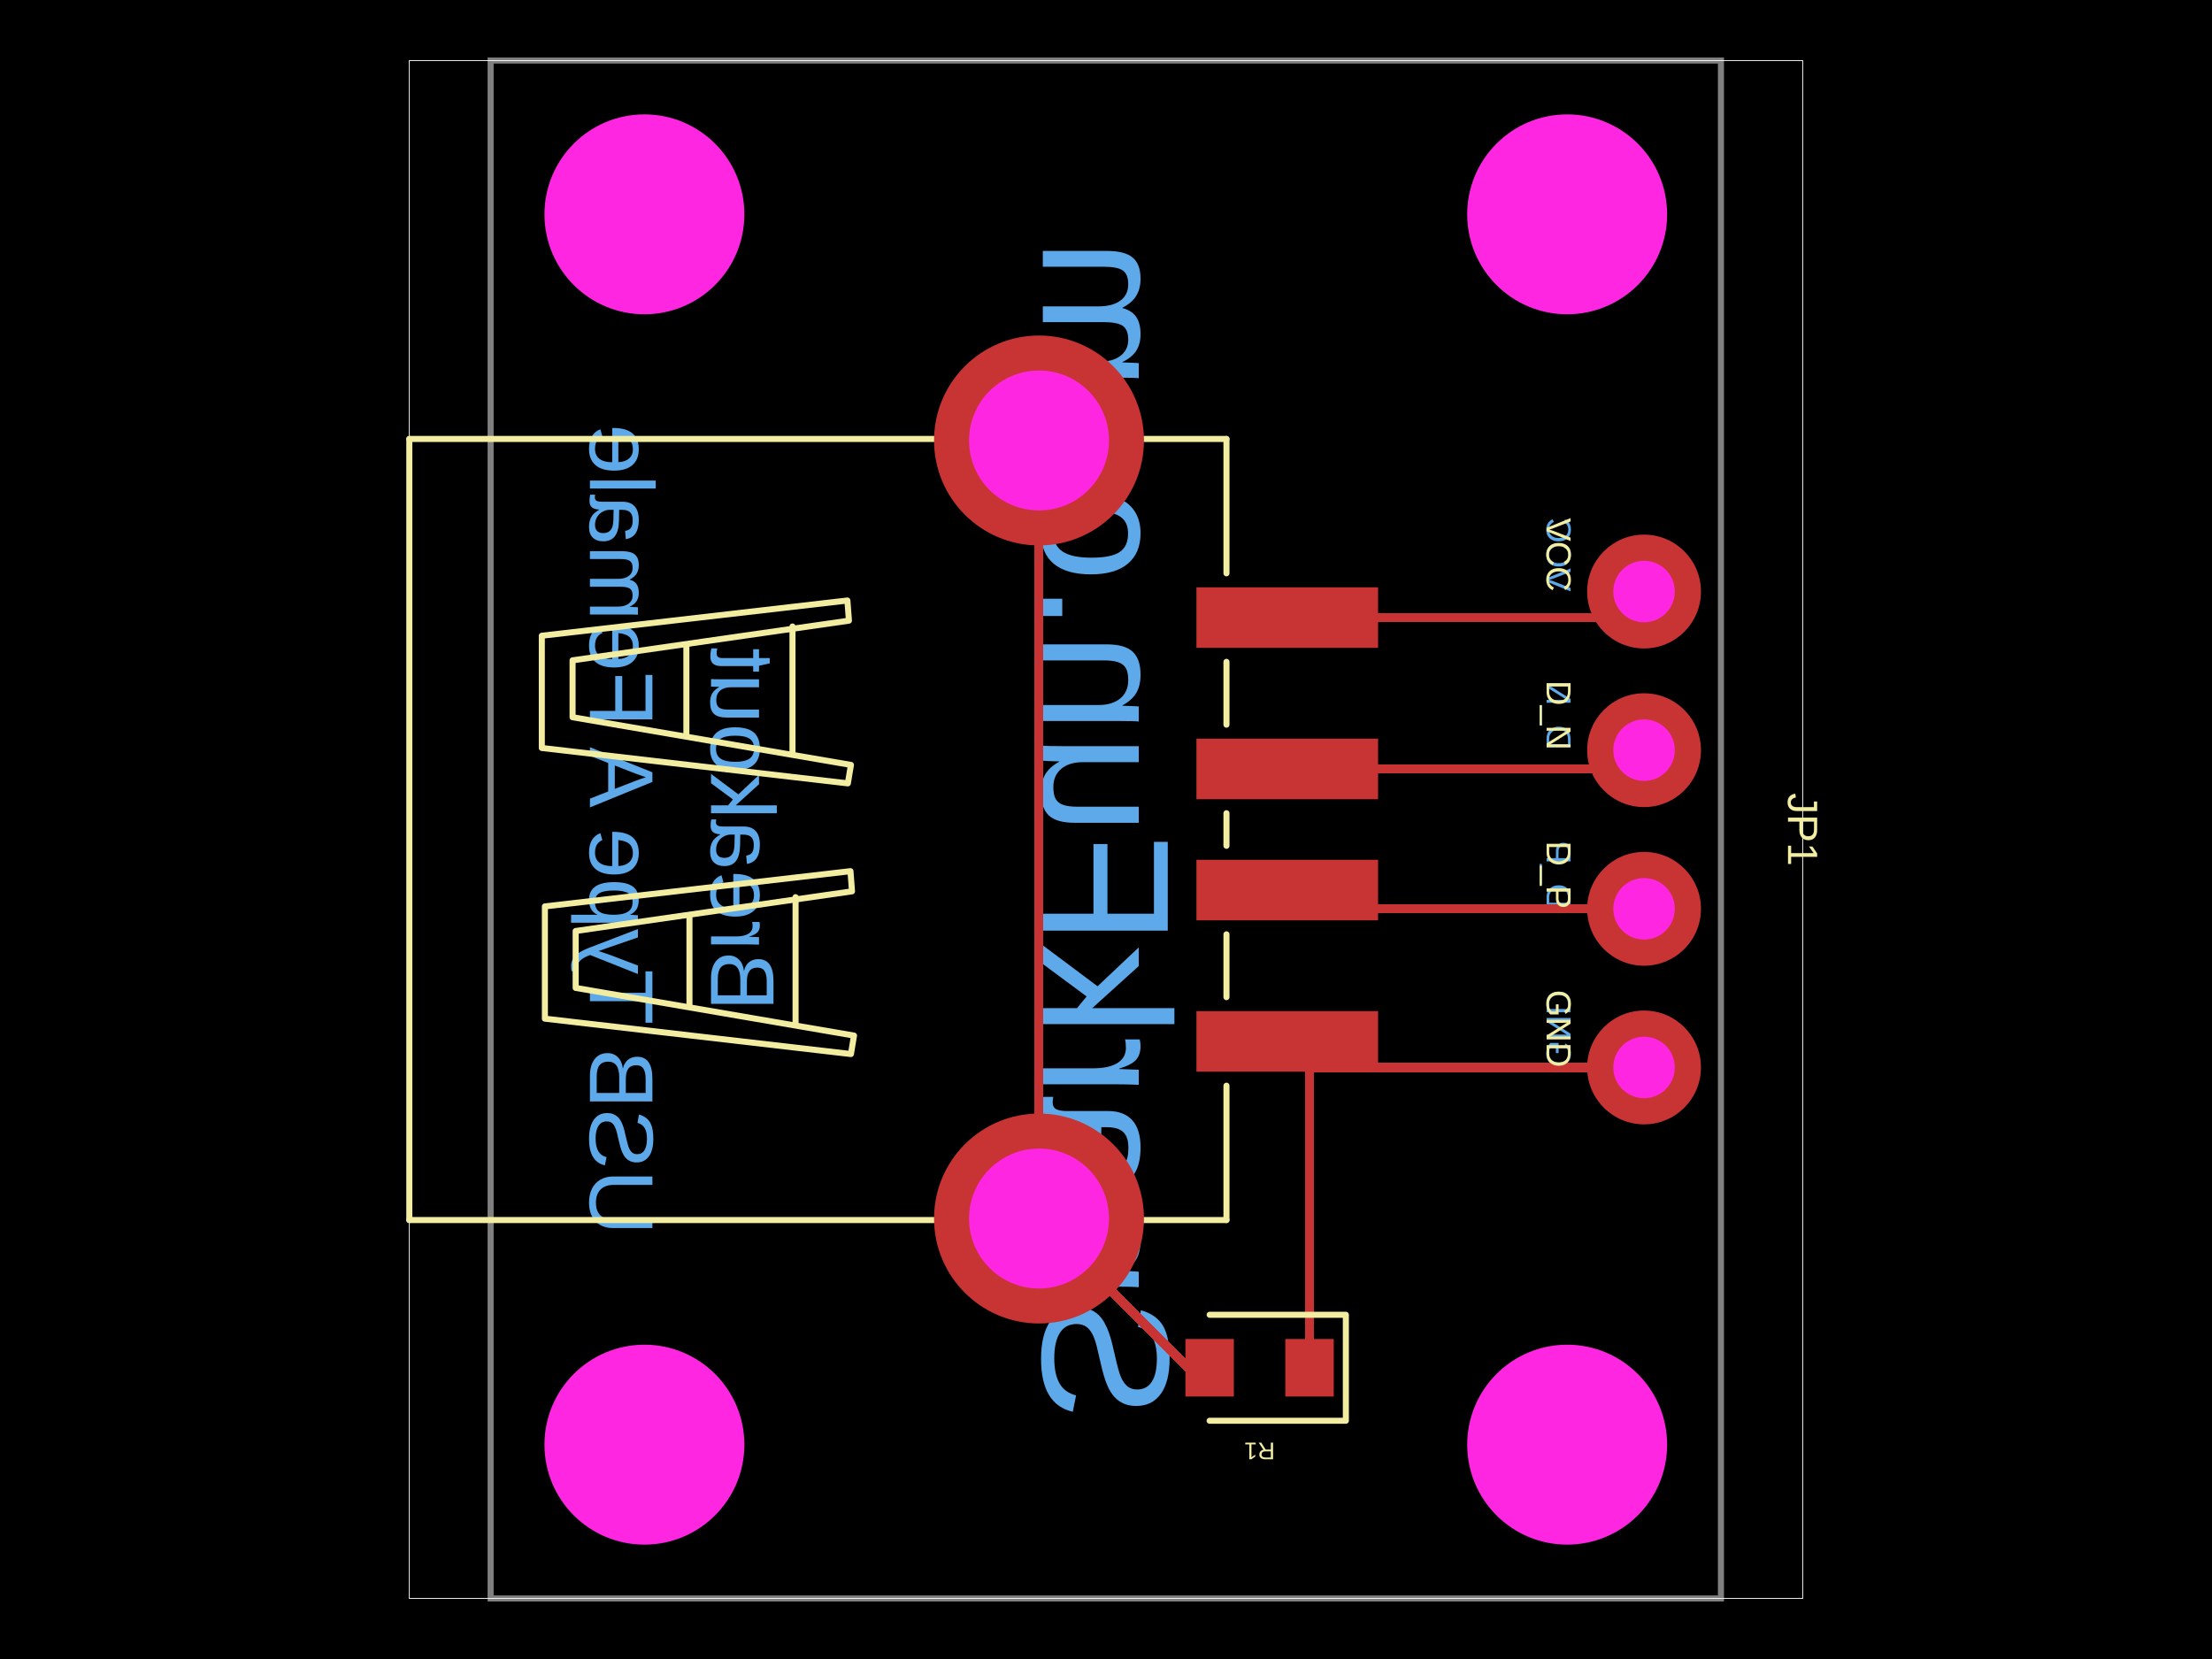
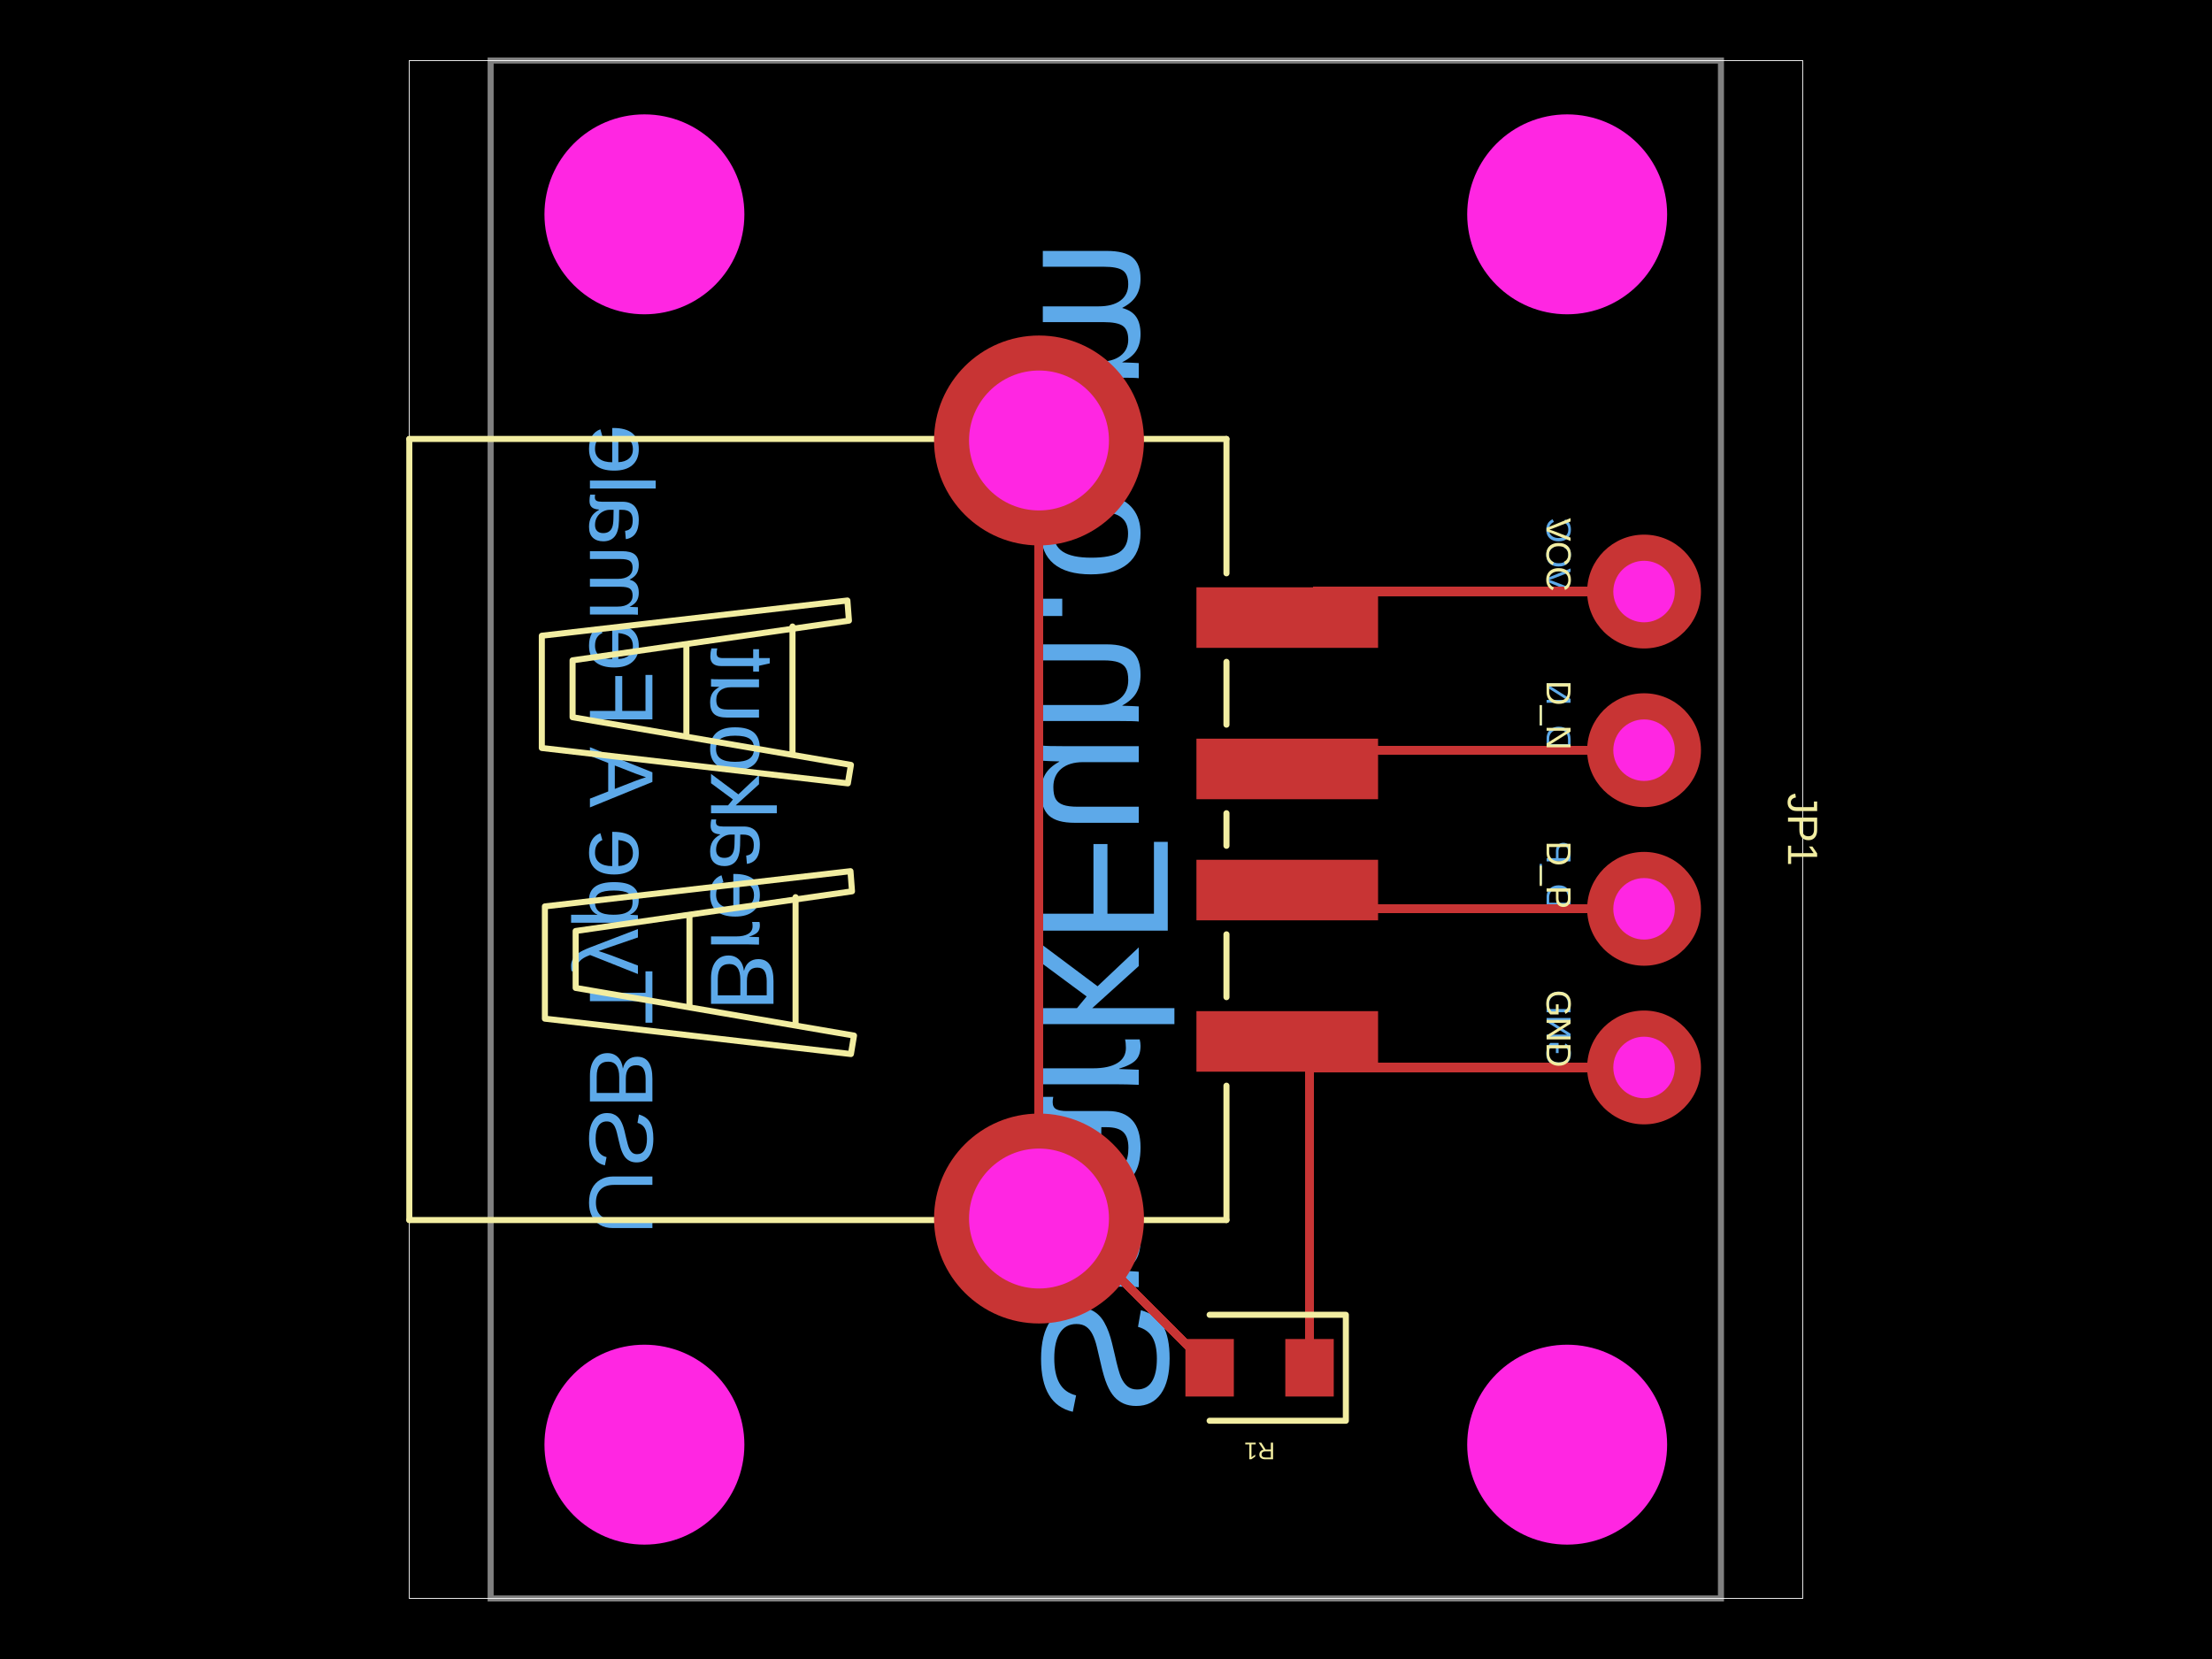
- <svg xmlns="http://www.w3.org/2000/svg" width="800" height="600" data-software-used-string="@tscircuit/core@0.0.931">
+ <svg xmlns="http://www.w3.org/2000/svg" width="800" height="600" data-software-used-string="@tscircuit/core@0.0.955">
  <style />
  <rect class="boundary" x="0" y="0" fill="#000" width="800" height="600" data-type="pcb_background" data-pcb-layer="global" />
  <rect class="pcb-boundary" fill="none" stroke="#fff" stroke-width="0.3" x="148.032" y="21.898" width="503.935" height="556.204" data-type="pcb_boundary" data-pcb-layer="global" />
  <path class="pcb-board" d="M 177.442 578.102 L 622.406 578.102 L 622.406 21.898 L 177.442 21.898 Z" fill="none" stroke="rgba(255, 255, 255, 0.5)" stroke-width="2.19" data-type="pcb_board" data-pcb-layer="board" />
  <text x="0" y="0" dx="0" dy="0" fill="#5da9e9" font-family="Arial, sans-serif" font-size="12.613" text-anchor="start" dominant-baseline="central" transform="matrix(-6.123233995736766e-17,-1,-1,6.123233995736766e-17,563.7194,213.9416)" class="pcb-silkscreen-text pcb-silkscreen-bottom" data-pcb-silkscreen-text-id="pcb_component_2" stroke="none" data-type="pcb_silkscreen_text" data-pcb-layer="bottom">VCC</text>
  <text x="0" y="0" dx="0" dy="0" fill="#5da9e9" font-family="Arial, sans-serif" font-size="12.613" text-anchor="start" dominant-baseline="central" transform="matrix(-6.123233995736766e-17,-1,-1,6.123233995736766e-17,563.7194,271.3139)" class="pcb-silkscreen-text pcb-silkscreen-bottom" data-pcb-silkscreen-text-id="pcb_component_2" stroke="none" data-type="pcb_silkscreen_text" data-pcb-layer="bottom">D_N</text>
  <text x="0" y="0" dx="0" dy="0" fill="#5da9e9" font-family="Arial, sans-serif" font-size="12.613" text-anchor="start" dominant-baseline="central" transform="matrix(-6.123233995736766e-17,-1,-1,6.123233995736766e-17,563.7194,328.6861)" class="pcb-silkscreen-text pcb-silkscreen-bottom" data-pcb-silkscreen-text-id="pcb_component_2" stroke="none" data-type="pcb_silkscreen_text" data-pcb-layer="bottom">D_P</text>
  <text x="0" y="0" dx="0" dy="0" fill="#5da9e9" font-family="Arial, sans-serif" font-size="12.613" text-anchor="start" dominant-baseline="central" transform="matrix(-6.123233995736766e-17,-1,-1,6.123233995736766e-17,563.7194,386.0584)" class="pcb-silkscreen-text pcb-silkscreen-bottom" data-pcb-silkscreen-text-id="pcb_component_2" stroke="none" data-type="pcb_silkscreen_text" data-pcb-layer="bottom">GND</text>
  <text x="0" y="0" dx="0" dy="0" fill="#5da9e9" font-family="Arial, sans-serif" font-size="32.847" text-anchor="middle" dominant-baseline="central" transform="matrix(-6.123233995736766e-17,-1,-1,6.123233995736766e-17,224.7413,300)" class="pcb-silkscreen-text pcb-silkscreen-bottom" data-pcb-silkscreen-text-id="null" stroke="none" data-type="pcb_silkscreen_text" data-pcb-layer="bottom">USB Type A Female</text>
  <text x="0" y="0" dx="0" dy="0" fill="#5da9e9" font-family="Arial, sans-serif" font-size="32.847" text-anchor="middle" dominant-baseline="central" transform="matrix(-6.123233995736766e-17,-1,-1,6.123233995736766e-17,268.5369,300)" class="pcb-silkscreen-text pcb-silkscreen-bottom" data-pcb-silkscreen-text-id="null" stroke="none" data-type="pcb_silkscreen_text" data-pcb-layer="bottom">Breakout</text>
  <text x="0" y="0" dx="0" dy="0" fill="#5da9e9" font-family="Arial, sans-serif" font-size="65.693" text-anchor="middle" dominant-baseline="central" transform="matrix(-6.123233995736766e-17,-1,-1,6.123233995736766e-17,399.9238,300)" class="pcb-silkscreen-text pcb-silkscreen-bottom" data-pcb-silkscreen-text-id="null" stroke="none" data-type="pcb_silkscreen_text" data-pcb-layer="bottom">SparkFun.com</text>
  <rect class="pcb-pad" fill="rgb(200, 52, 52)" x="432.706" y="212.409" width="65.693" height="21.898" data-type="pcb_smtpad" data-pcb-layer="top" />
  <rect class="pcb-pad" fill="rgb(200, 52, 52)" x="432.706" y="267.151" width="65.693" height="21.898" data-type="pcb_smtpad" data-pcb-layer="top" />
  <rect class="pcb-pad" fill="rgb(200, 52, 52)" x="432.706" y="310.952" width="65.693" height="21.898" data-type="pcb_smtpad" data-pcb-layer="top" />
  <rect class="pcb-pad" fill="rgb(200, 52, 52)" x="432.706" y="365.693" width="65.693" height="21.898" data-type="pcb_smtpad" data-pcb-layer="top" />
  <rect class="pcb-pad" fill="rgb(200, 52, 52)" x="464.851" y="484.27" width="17.518" height="20.803" data-type="pcb_smtpad" data-pcb-layer="top" />
  <rect class="pcb-pad" fill="rgb(200, 52, 52)" x="428.719" y="484.27" width="17.518" height="20.803" data-type="pcb_smtpad" data-pcb-layer="top" />
  <path class="pcb-trace" stroke="rgb(200, 52, 52)" fill="none" d="M 473.61 494.672 L 473.61 384.7" stroke-width="3.285" stroke-linecap="round" stroke-linejoin="round" shape-rendering="crispEdges" data-type="pcb_trace" data-pcb-layer="top" />
  <path class="pcb-trace" stroke="rgb(200, 52, 52)" fill="none" d="M 473.61 384.7 L 465.552 376.642" stroke-width="3.285" stroke-linecap="round" stroke-linejoin="round" shape-rendering="crispEdges" data-type="pcb_trace" data-pcb-layer="top" />
  <path class="pcb-trace" stroke="rgb(200, 52, 52)" fill="none" d="M 594.595 386.058 L 474.968 386.058" stroke-width="3.285" stroke-linecap="round" stroke-linejoin="round" shape-rendering="crispEdges" data-type="pcb_trace" data-pcb-layer="top" />
  <path class="pcb-trace" stroke="rgb(200, 52, 52)" fill="none" d="M 474.968 386.058 L 465.552 376.642" stroke-width="3.285" stroke-linecap="round" stroke-linejoin="round" shape-rendering="crispEdges" data-type="pcb_trace" data-pcb-layer="top" />
-   <path class="pcb-trace" stroke="rgb(200, 52, 52)" fill="none" d="M 465.552 278.099 L 587.81 278.099" stroke-width="3.285" stroke-linecap="round" stroke-linejoin="round" shape-rendering="crispEdges" data-type="pcb_trace" data-pcb-layer="top" />
-   <path class="pcb-trace" stroke="rgb(200, 52, 52)" fill="none" d="M 587.81 278.099 L 594.595 271.314" stroke-width="3.285" stroke-linecap="round" stroke-linejoin="round" shape-rendering="crispEdges" data-type="pcb_trace" data-pcb-layer="top" />
-   <path class="pcb-trace" stroke="rgb(200, 52, 52)" fill="none" d="M 465.552 223.358 L 585.179 223.358" stroke-width="3.285" stroke-linecap="round" stroke-linejoin="round" shape-rendering="crispEdges" data-type="pcb_trace" data-pcb-layer="top" />
-   <path class="pcb-trace" stroke="rgb(200, 52, 52)" fill="none" d="M 585.179 223.358 L 594.595 213.942" stroke-width="3.285" stroke-linecap="round" stroke-linejoin="round" shape-rendering="crispEdges" data-type="pcb_trace" data-pcb-layer="top" />
+   <path class="pcb-trace" stroke="rgb(200, 52, 52)" fill="none" d="M 594.595 271.314 L 472.338 271.314" stroke-width="3.285" stroke-linecap="round" stroke-linejoin="round" shape-rendering="crispEdges" data-type="pcb_trace" data-pcb-layer="top" />
+   <path class="pcb-trace" stroke="rgb(200, 52, 52)" fill="none" d="M 472.338 271.314 L 465.552 278.099" stroke-width="3.285" stroke-linecap="round" stroke-linejoin="round" shape-rendering="crispEdges" data-type="pcb_trace" data-pcb-layer="top" />
+   <path class="pcb-trace" stroke="rgb(200, 52, 52)" fill="none" d="M 594.595 213.942 L 474.968 213.942" stroke-width="3.285" stroke-linecap="round" stroke-linejoin="round" shape-rendering="crispEdges" data-type="pcb_trace" data-pcb-layer="top" />
+   <path class="pcb-trace" stroke="rgb(200, 52, 52)" fill="none" d="M 474.968 213.942 L 465.552 223.358" stroke-width="3.285" stroke-linecap="round" stroke-linejoin="round" shape-rendering="crispEdges" data-type="pcb_trace" data-pcb-layer="top" />
  <path class="pcb-trace" stroke="rgb(200, 52, 52)" fill="none" d="M 594.595 328.686 L 472.338 328.686" stroke-width="3.285" stroke-linecap="round" stroke-linejoin="round" shape-rendering="crispEdges" data-type="pcb_trace" data-pcb-layer="top" />
  <path class="pcb-trace" stroke="rgb(200, 52, 52)" fill="none" d="M 472.338 328.686 L 465.552 321.901" stroke-width="3.285" stroke-linecap="round" stroke-linejoin="round" shape-rendering="crispEdges" data-type="pcb_trace" data-pcb-layer="top" />
-   <path class="pcb-trace" stroke="rgb(200, 52, 52)" fill="none" d="M 437.479 494.672 L 429.747 494.672" stroke-width="3.285" stroke-linecap="round" stroke-linejoin="round" shape-rendering="crispEdges" data-type="pcb_trace" data-pcb-layer="top" />
-   <path class="pcb-trace" stroke="rgb(200, 52, 52)" fill="none" d="M 429.747 494.672 L 375.77 440.695" stroke-width="3.285" stroke-linecap="round" stroke-linejoin="round" shape-rendering="crispEdges" data-type="pcb_trace" data-pcb-layer="top" />
-   <path class="pcb-trace" stroke="rgb(200, 52, 52)" fill="none" d="M 375.77 159.305 L 375.77 440.695" stroke-width="3.285" stroke-linecap="round" stroke-linejoin="round" shape-rendering="crispEdges" data-type="pcb_trace" data-pcb-layer="top" />
-   <path class="pcb-trace" stroke="rgb(200, 52, 52)" fill="none" d="M 375.77 440.695 L 375.77 440.695" stroke-width="3.285" stroke-linecap="round" stroke-linejoin="round" shape-rendering="crispEdges" data-type="pcb_trace" data-pcb-layer="top" />
+   <path class="pcb-trace" stroke="rgb(200, 52, 52)" fill="none" d="M 375.77 440.695 L 383.502 440.695" stroke-width="3.285" stroke-linecap="round" stroke-linejoin="round" shape-rendering="crispEdges" data-type="pcb_trace" data-pcb-layer="top" />
+   <path class="pcb-trace" stroke="rgb(200, 52, 52)" fill="none" d="M 383.502 440.695 L 437.479 494.672" stroke-width="3.285" stroke-linecap="round" stroke-linejoin="round" shape-rendering="crispEdges" data-type="pcb_trace" data-pcb-layer="top" />
+   <path class="pcb-trace" stroke="rgb(200, 52, 52)" fill="none" d="M 375.77 440.695 L 375.77 159.305" stroke-width="3.285" stroke-linecap="round" stroke-linejoin="round" shape-rendering="crispEdges" data-type="pcb_trace" data-pcb-layer="top" />
+   <path class="pcb-trace" stroke="rgb(200, 52, 52)" fill="none" d="M 375.77 159.305 L 375.77 159.305" stroke-width="3.285" stroke-linecap="round" stroke-linejoin="round" shape-rendering="crispEdges" data-type="pcb_trace" data-pcb-layer="top" />
  <path class="pcb-silkscreen pcb-silkscreen-top" d="M 307.752 381.206 L 197.068 368.414 L 197.068 327.81 L 307.585 315.073 L 308.141 322.36 L 208.192 336.71 L 208.192 357.29 L 308.864 374.532 L 307.752 381.206 Z" fill="none" stroke="#f2eda1" stroke-width="2.19" stroke-linecap="round" stroke-linejoin="round" data-pcb-component-id="pcb_component_0" data-pcb-silkscreen-path-id="pcb_silkscreen_path_0" data-type="pcb_silkscreen_path" data-pcb-layer="top" />
  <path class="pcb-silkscreen pcb-silkscreen-top" d="M 287.729 324.474 L 287.729 370.082" fill="none" stroke="#f2eda1" stroke-width="2.19" stroke-linecap="round" stroke-linejoin="round" data-pcb-component-id="pcb_component_0" data-pcb-silkscreen-path-id="pcb_silkscreen_path_1" data-type="pcb_silkscreen_path" data-pcb-layer="top" />
  <path class="pcb-silkscreen pcb-silkscreen-top" d="M 249.351 331.704 L 249.351 363.408" fill="none" stroke="#f2eda1" stroke-width="2.19" stroke-linecap="round" stroke-linejoin="round" data-pcb-component-id="pcb_component_0" data-pcb-silkscreen-path-id="pcb_silkscreen_path_2" data-type="pcb_silkscreen_path" data-pcb-layer="top" />
  <path class="pcb-silkscreen pcb-silkscreen-top" d="M 248.238 233.812 L 248.238 265.516" fill="none" stroke="#f2eda1" stroke-width="2.19" stroke-linecap="round" stroke-linejoin="round" data-pcb-component-id="pcb_component_0" data-pcb-silkscreen-path-id="pcb_silkscreen_path_3" data-type="pcb_silkscreen_path" data-pcb-layer="top" />
  <path class="pcb-silkscreen pcb-silkscreen-top" d="M 286.616 226.582 L 286.616 272.19" fill="none" stroke="#f2eda1" stroke-width="2.19" stroke-linecap="round" stroke-linejoin="round" data-pcb-component-id="pcb_component_0" data-pcb-silkscreen-path-id="pcb_silkscreen_path_4" data-type="pcb_silkscreen_path" data-pcb-layer="top" />
  <path class="pcb-silkscreen pcb-silkscreen-top" d="M 306.64 283.314 L 307.752 276.64 L 207.08 259.397 L 207.08 238.818 L 307.03 224.469 L 306.473 217.182 L 195.956 229.919 L 195.956 270.521 L 306.64 283.314 Z" fill="none" stroke="#f2eda1" stroke-width="2.19" stroke-linecap="round" stroke-linejoin="round" data-pcb-component-id="pcb_component_0" data-pcb-silkscreen-path-id="pcb_silkscreen_path_5" data-type="pcb_silkscreen_path" data-pcb-layer="top" />
  <path class="pcb-silkscreen pcb-silkscreen-top" d="M 443.566 392.653 L 443.566 441.241" fill="none" stroke="#f2eda1" stroke-width="2.19" stroke-linecap="round" stroke-linejoin="round" data-pcb-component-id="pcb_component_0" data-pcb-silkscreen-path-id="pcb_silkscreen_path_6" data-type="pcb_silkscreen_path" data-pcb-layer="top" />
  <path class="pcb-silkscreen pcb-silkscreen-top" d="M 443.566 337.911 L 443.566 360.632" fill="none" stroke="#f2eda1" stroke-width="2.19" stroke-linecap="round" stroke-linejoin="round" data-pcb-component-id="pcb_component_0" data-pcb-silkscreen-path-id="pcb_silkscreen_path_7" data-type="pcb_silkscreen_path" data-pcb-layer="top" />
  <path class="pcb-silkscreen pcb-silkscreen-top" d="M 443.566 294.11 L 443.566 305.89" fill="none" stroke="#f2eda1" stroke-width="2.19" stroke-linecap="round" stroke-linejoin="round" data-pcb-component-id="pcb_component_0" data-pcb-silkscreen-path-id="pcb_silkscreen_path_8" data-type="pcb_silkscreen_path" data-pcb-layer="top" />
  <path class="pcb-silkscreen pcb-silkscreen-top" d="M 443.566 239.368 L 443.566 262.089" fill="none" stroke="#f2eda1" stroke-width="2.19" stroke-linecap="round" stroke-linejoin="round" data-pcb-component-id="pcb_component_0" data-pcb-silkscreen-path-id="pcb_silkscreen_path_9" data-type="pcb_silkscreen_path" data-pcb-layer="top" />
  <path class="pcb-silkscreen pcb-silkscreen-top" d="M 443.566 158.759 L 443.566 207.347" fill="none" stroke="#f2eda1" stroke-width="2.19" stroke-linecap="round" stroke-linejoin="round" data-pcb-component-id="pcb_component_0" data-pcb-silkscreen-path-id="pcb_silkscreen_path_10" data-type="pcb_silkscreen_path" data-pcb-layer="top" />
  <path class="pcb-silkscreen pcb-silkscreen-top" d="M 413.672 441.241 L 443.566 441.241" fill="none" stroke="#f2eda1" stroke-width="2.19" stroke-linecap="round" stroke-linejoin="round" data-pcb-component-id="pcb_component_0" data-pcb-silkscreen-path-id="pcb_silkscreen_path_11" data-type="pcb_silkscreen_path" data-pcb-layer="top" />
  <path class="pcb-silkscreen pcb-silkscreen-top" d="M 148.032 441.241 L 337.871 441.241" fill="none" stroke="#f2eda1" stroke-width="2.19" stroke-linecap="round" stroke-linejoin="round" data-pcb-component-id="pcb_component_0" data-pcb-silkscreen-path-id="pcb_silkscreen_path_12" data-type="pcb_silkscreen_path" data-pcb-layer="top" />
  <path class="pcb-silkscreen pcb-silkscreen-top" d="M 413.672 158.759 L 443.566 158.759" fill="none" stroke="#f2eda1" stroke-width="2.19" stroke-linecap="round" stroke-linejoin="round" data-pcb-component-id="pcb_component_0" data-pcb-silkscreen-path-id="pcb_silkscreen_path_13" data-type="pcb_silkscreen_path" data-pcb-layer="top" />
  <path class="pcb-silkscreen pcb-silkscreen-top" d="M 148.032 158.759 L 337.871 158.759" fill="none" stroke="#f2eda1" stroke-width="2.19" stroke-linecap="round" stroke-linejoin="round" data-pcb-component-id="pcb_component_0" data-pcb-silkscreen-path-id="pcb_silkscreen_path_14" data-type="pcb_silkscreen_path" data-pcb-layer="top" />
  <path class="pcb-silkscreen pcb-silkscreen-top" d="M 148.032 158.759 L 148.032 441.241" fill="none" stroke="#f2eda1" stroke-width="2.19" stroke-linecap="round" stroke-linejoin="round" data-pcb-component-id="pcb_component_0" data-pcb-silkscreen-path-id="pcb_silkscreen_path_15" data-type="pcb_silkscreen_path" data-pcb-layer="top" />
  <path class="pcb-silkscreen pcb-silkscreen-top" d="M 437.479 513.832 L 486.749 513.832 L 486.749 475.511 L 437.479 475.511" fill="none" stroke="#f2eda1" stroke-width="2.19" stroke-linecap="round" stroke-linejoin="round" data-pcb-component-id="pcb_component_1" data-pcb-silkscreen-path-id="pcb_silkscreen_path_16" data-type="pcb_silkscreen_path" data-pcb-layer="top" />
  <text x="0" y="0" dx="0" dy="0" fill="#f2eda1" font-family="Arial, sans-serif" font-size="8.759" text-anchor="middle" dominant-baseline="central" transform="matrix(-1,-1.2246467991473532e-16,1.2246467991473532e-16,-1,455.5442,524.781)" class="pcb-silkscreen-text pcb-silkscreen-top" data-pcb-silkscreen-text-id="pcb_component_1" stroke="none" data-type="pcb_silkscreen_text" data-pcb-layer="top">R1</text>
  <text x="0" y="0" dx="0" dy="0" fill="#f2eda1" font-family="Arial, sans-serif" font-size="12.613" text-anchor="end" dominant-baseline="central" transform="matrix(6.123233995736766e-17,1,-1,6.123233995736766e-17,563.7194,213.9416)" class="pcb-silkscreen-text pcb-silkscreen-top" data-pcb-silkscreen-text-id="pcb_component_2" stroke="none" data-type="pcb_silkscreen_text" data-pcb-layer="top">VCC</text>
  <text x="0" y="0" dx="0" dy="0" fill="#f2eda1" font-family="Arial, sans-serif" font-size="12.613" text-anchor="end" dominant-baseline="central" transform="matrix(6.123233995736766e-17,1,-1,6.123233995736766e-17,563.7194,271.3139)" class="pcb-silkscreen-text pcb-silkscreen-top" data-pcb-silkscreen-text-id="pcb_component_2" stroke="none" data-type="pcb_silkscreen_text" data-pcb-layer="top">D_N</text>
  <text x="0" y="0" dx="0" dy="0" fill="#f2eda1" font-family="Arial, sans-serif" font-size="12.613" text-anchor="end" dominant-baseline="central" transform="matrix(6.123233995736766e-17,1,-1,6.123233995736766e-17,563.7194,328.6861)" class="pcb-silkscreen-text pcb-silkscreen-top" data-pcb-silkscreen-text-id="pcb_component_2" stroke="none" data-type="pcb_silkscreen_text" data-pcb-layer="top">D_P</text>
  <text x="0" y="0" dx="0" dy="0" fill="#f2eda1" font-family="Arial, sans-serif" font-size="12.613" text-anchor="end" dominant-baseline="central" transform="matrix(6.123233995736766e-17,1,-1,6.123233995736766e-17,563.7194,386.0584)" class="pcb-silkscreen-text pcb-silkscreen-top" data-pcb-silkscreen-text-id="pcb_component_2" stroke="none" data-type="pcb_silkscreen_text" data-pcb-layer="top">GND</text>
  <text x="0" y="0" dx="0" dy="0" fill="#f2eda1" font-family="Arial, sans-serif" font-size="15.328" text-anchor="middle" dominant-baseline="central" transform="matrix(-1.8369701987210297e-16,1,-1,-1.8369701987210297e-16,651.9676,300)" class="pcb-silkscreen-text pcb-silkscreen-top" data-pcb-silkscreen-text-id="pcb_component_2" stroke="none" data-type="pcb_silkscreen_text" data-pcb-layer="top">JP1</text>
  <g data-type="pcb_plated_hole" data-pcb-layer="through">
    <circle class="pcb-hole-outer" fill="rgb(200, 52, 52)" cx="375.77" cy="159.305" r="37.96" data-type="pcb_plated_hole" data-pcb-layer="top" />
    <circle class="pcb-hole-inner" fill="#FF26E2" cx="375.77" cy="159.305" r="25.303" data-type="pcb_plated_hole_drill" data-pcb-layer="drill" />
  </g>
  <g data-type="pcb_plated_hole" data-pcb-layer="through">
    <circle class="pcb-hole-outer" fill="rgb(200, 52, 52)" cx="375.77" cy="440.695" r="37.96" data-type="pcb_plated_hole" data-pcb-layer="top" />
    <circle class="pcb-hole-inner" fill="#FF26E2" cx="375.77" cy="440.695" r="25.303" data-type="pcb_plated_hole_drill" data-pcb-layer="drill" />
  </g>
  <g data-type="pcb_plated_hole" data-pcb-layer="through">
    <circle class="pcb-hole-outer" fill="rgb(200, 52, 52)" cx="594.595" cy="213.942" r="20.584" data-type="pcb_plated_hole" data-pcb-layer="top" />
    <circle class="pcb-hole-inner" fill="#FF26E2" cx="594.595" cy="213.942" r="11.124" data-type="pcb_plated_hole_drill" data-pcb-layer="drill" />
  </g>
  <g data-type="pcb_plated_hole" data-pcb-layer="through">
    <circle class="pcb-hole-outer" fill="rgb(200, 52, 52)" cx="594.595" cy="271.314" r="20.584" data-type="pcb_plated_hole" data-pcb-layer="top" />
    <circle class="pcb-hole-inner" fill="#FF26E2" cx="594.595" cy="271.314" r="11.124" data-type="pcb_plated_hole_drill" data-pcb-layer="drill" />
  </g>
  <g data-type="pcb_plated_hole" data-pcb-layer="through">
    <circle class="pcb-hole-outer" fill="rgb(200, 52, 52)" cx="594.595" cy="328.686" r="20.584" data-type="pcb_plated_hole" data-pcb-layer="top" />
    <circle class="pcb-hole-inner" fill="#FF26E2" cx="594.595" cy="328.686" r="11.124" data-type="pcb_plated_hole_drill" data-pcb-layer="drill" />
  </g>
  <g data-type="pcb_plated_hole" data-pcb-layer="through">
    <circle class="pcb-hole-outer" fill="rgb(200, 52, 52)" cx="594.595" cy="386.058" r="20.584" data-type="pcb_plated_hole" data-pcb-layer="top" />
    <circle class="pcb-hole-inner" fill="#FF26E2" cx="594.595" cy="386.058" r="11.124" data-type="pcb_plated_hole_drill" data-pcb-layer="drill" />
  </g>
  <circle class="pcb-hole" cx="566.785" cy="77.518" r="36.153" fill="#FF26E2" data-type="pcb_hole" data-pcb-layer="drill" />
  <circle class="pcb-hole" cx="233.062" cy="77.518" r="36.153" fill="#FF26E2" data-type="pcb_hole" data-pcb-layer="drill" />
  <circle class="pcb-hole" cx="233.062" cy="522.482" r="36.153" fill="#FF26E2" data-type="pcb_hole" data-pcb-layer="drill" />
  <circle class="pcb-hole" cx="566.785" cy="522.482" r="36.153" fill="#FF26E2" data-type="pcb_hole" data-pcb-layer="drill" />
</svg>
